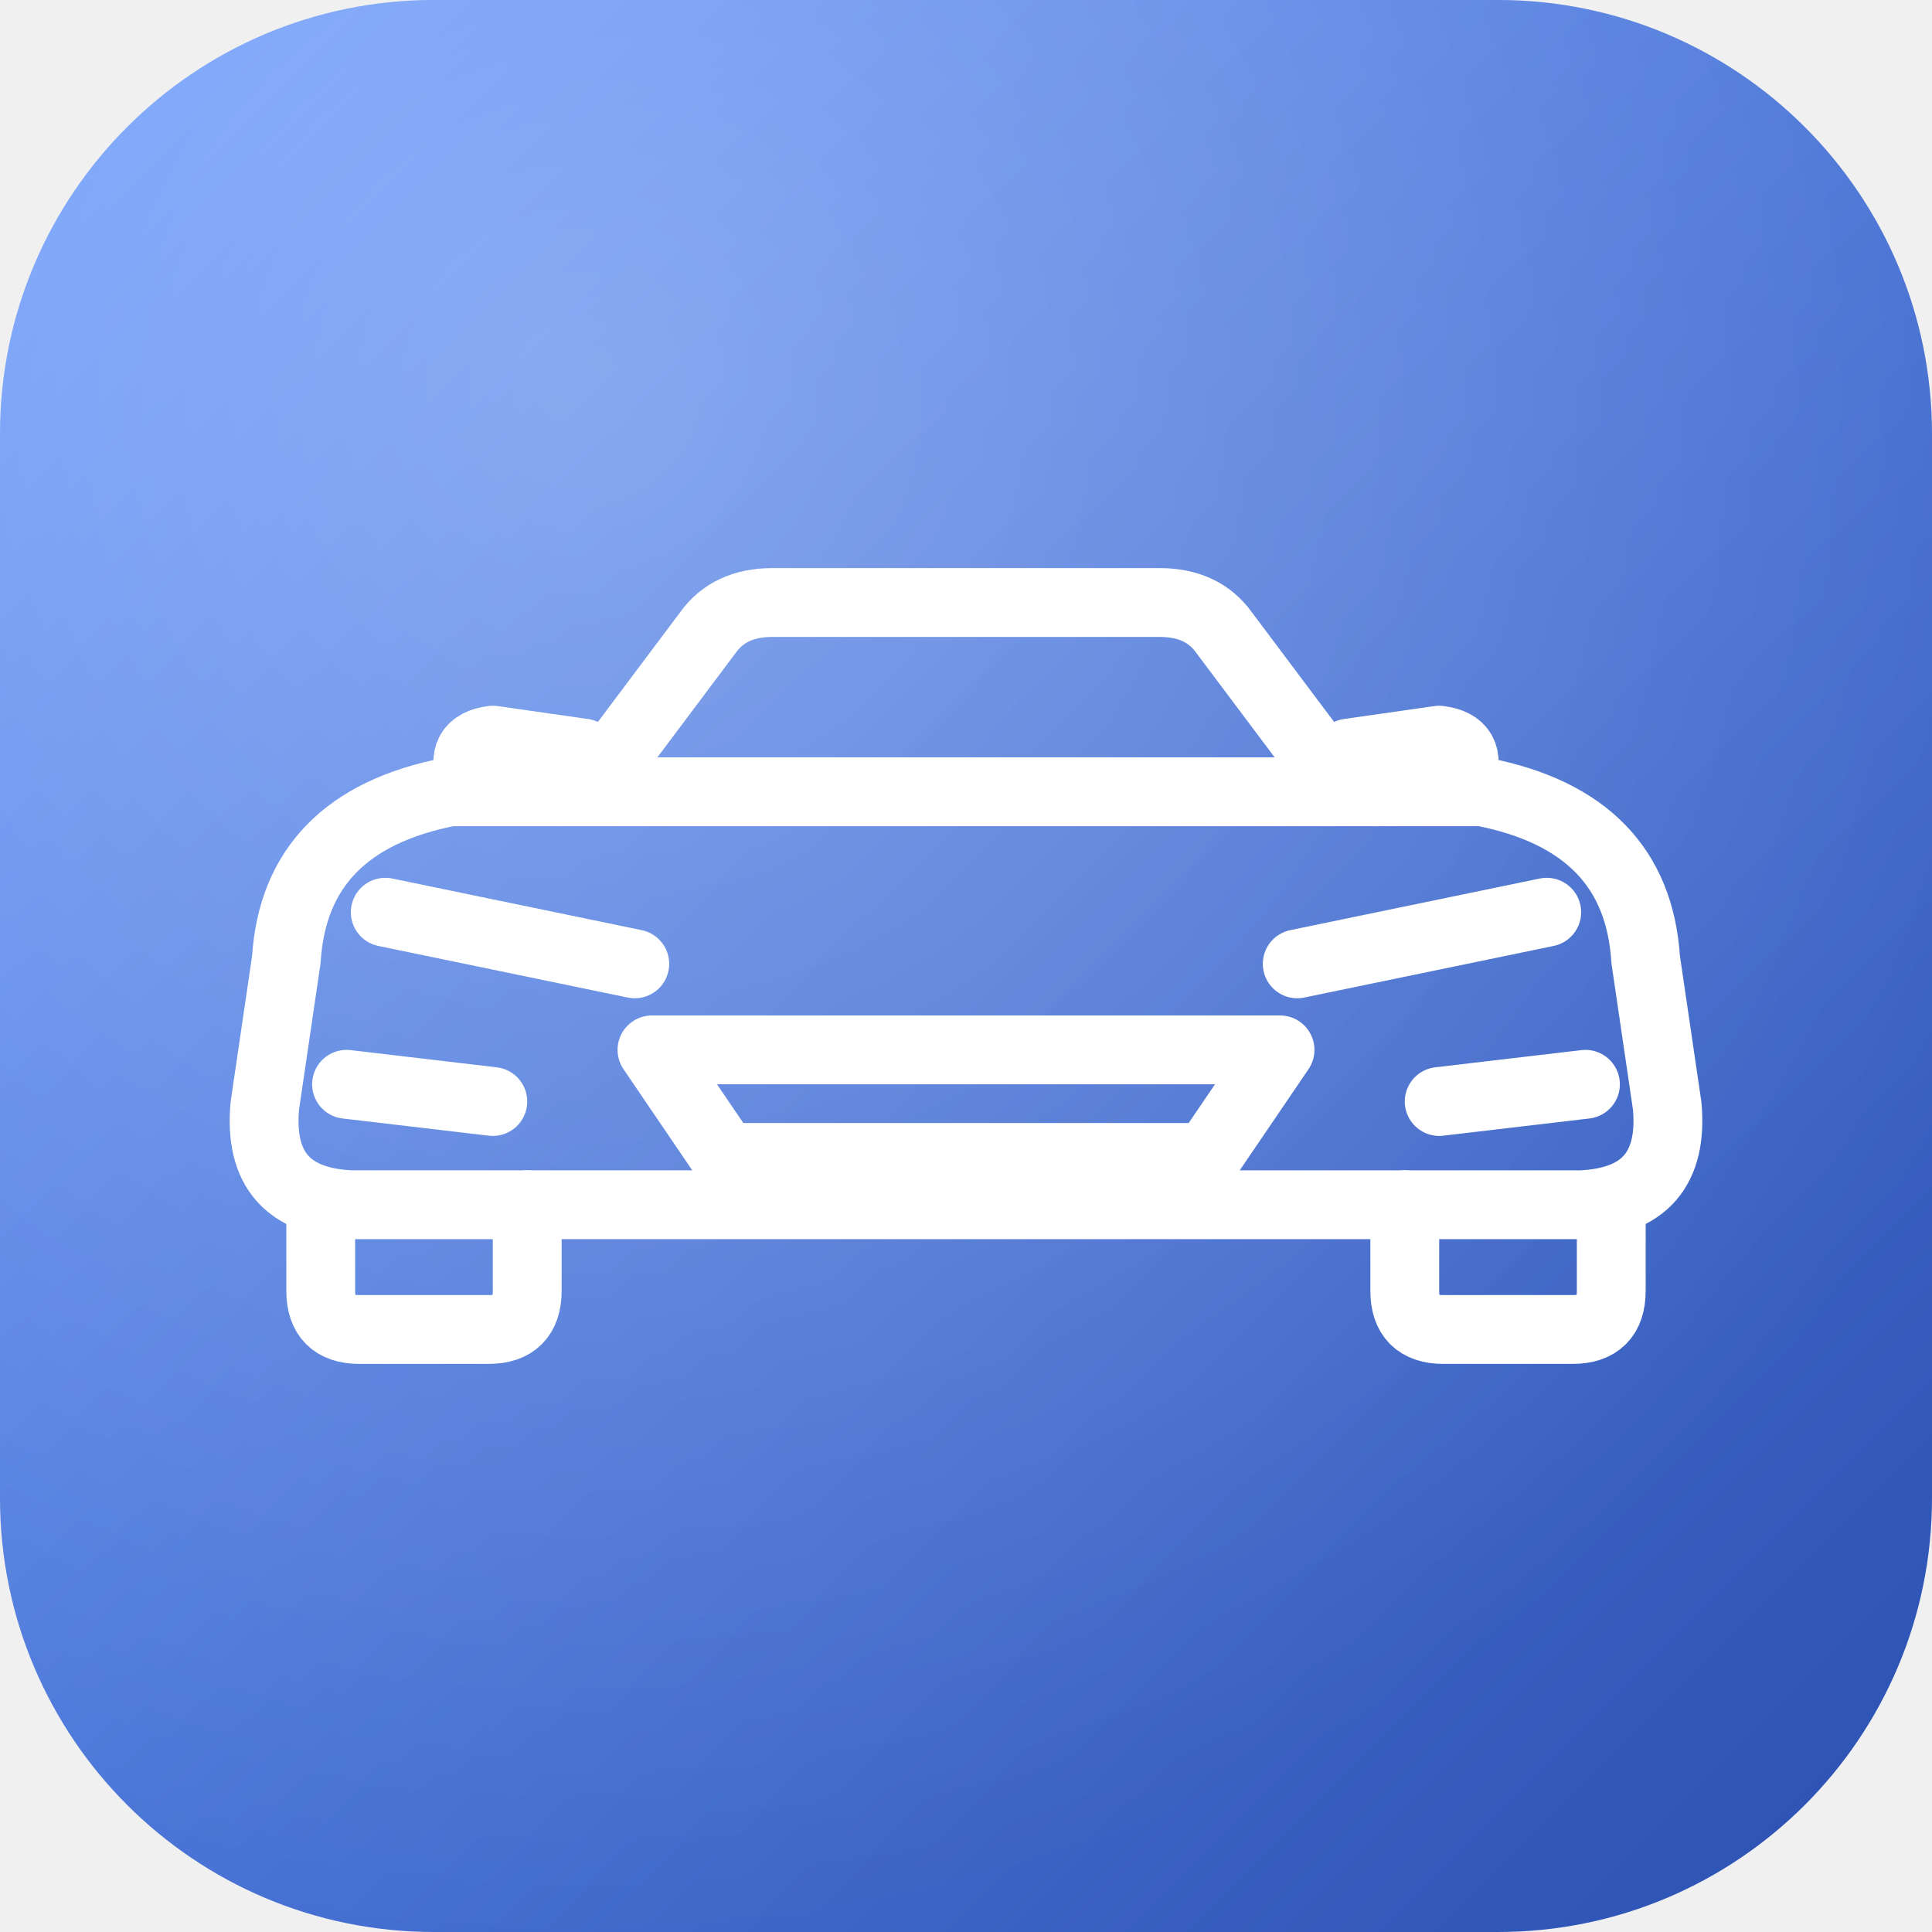
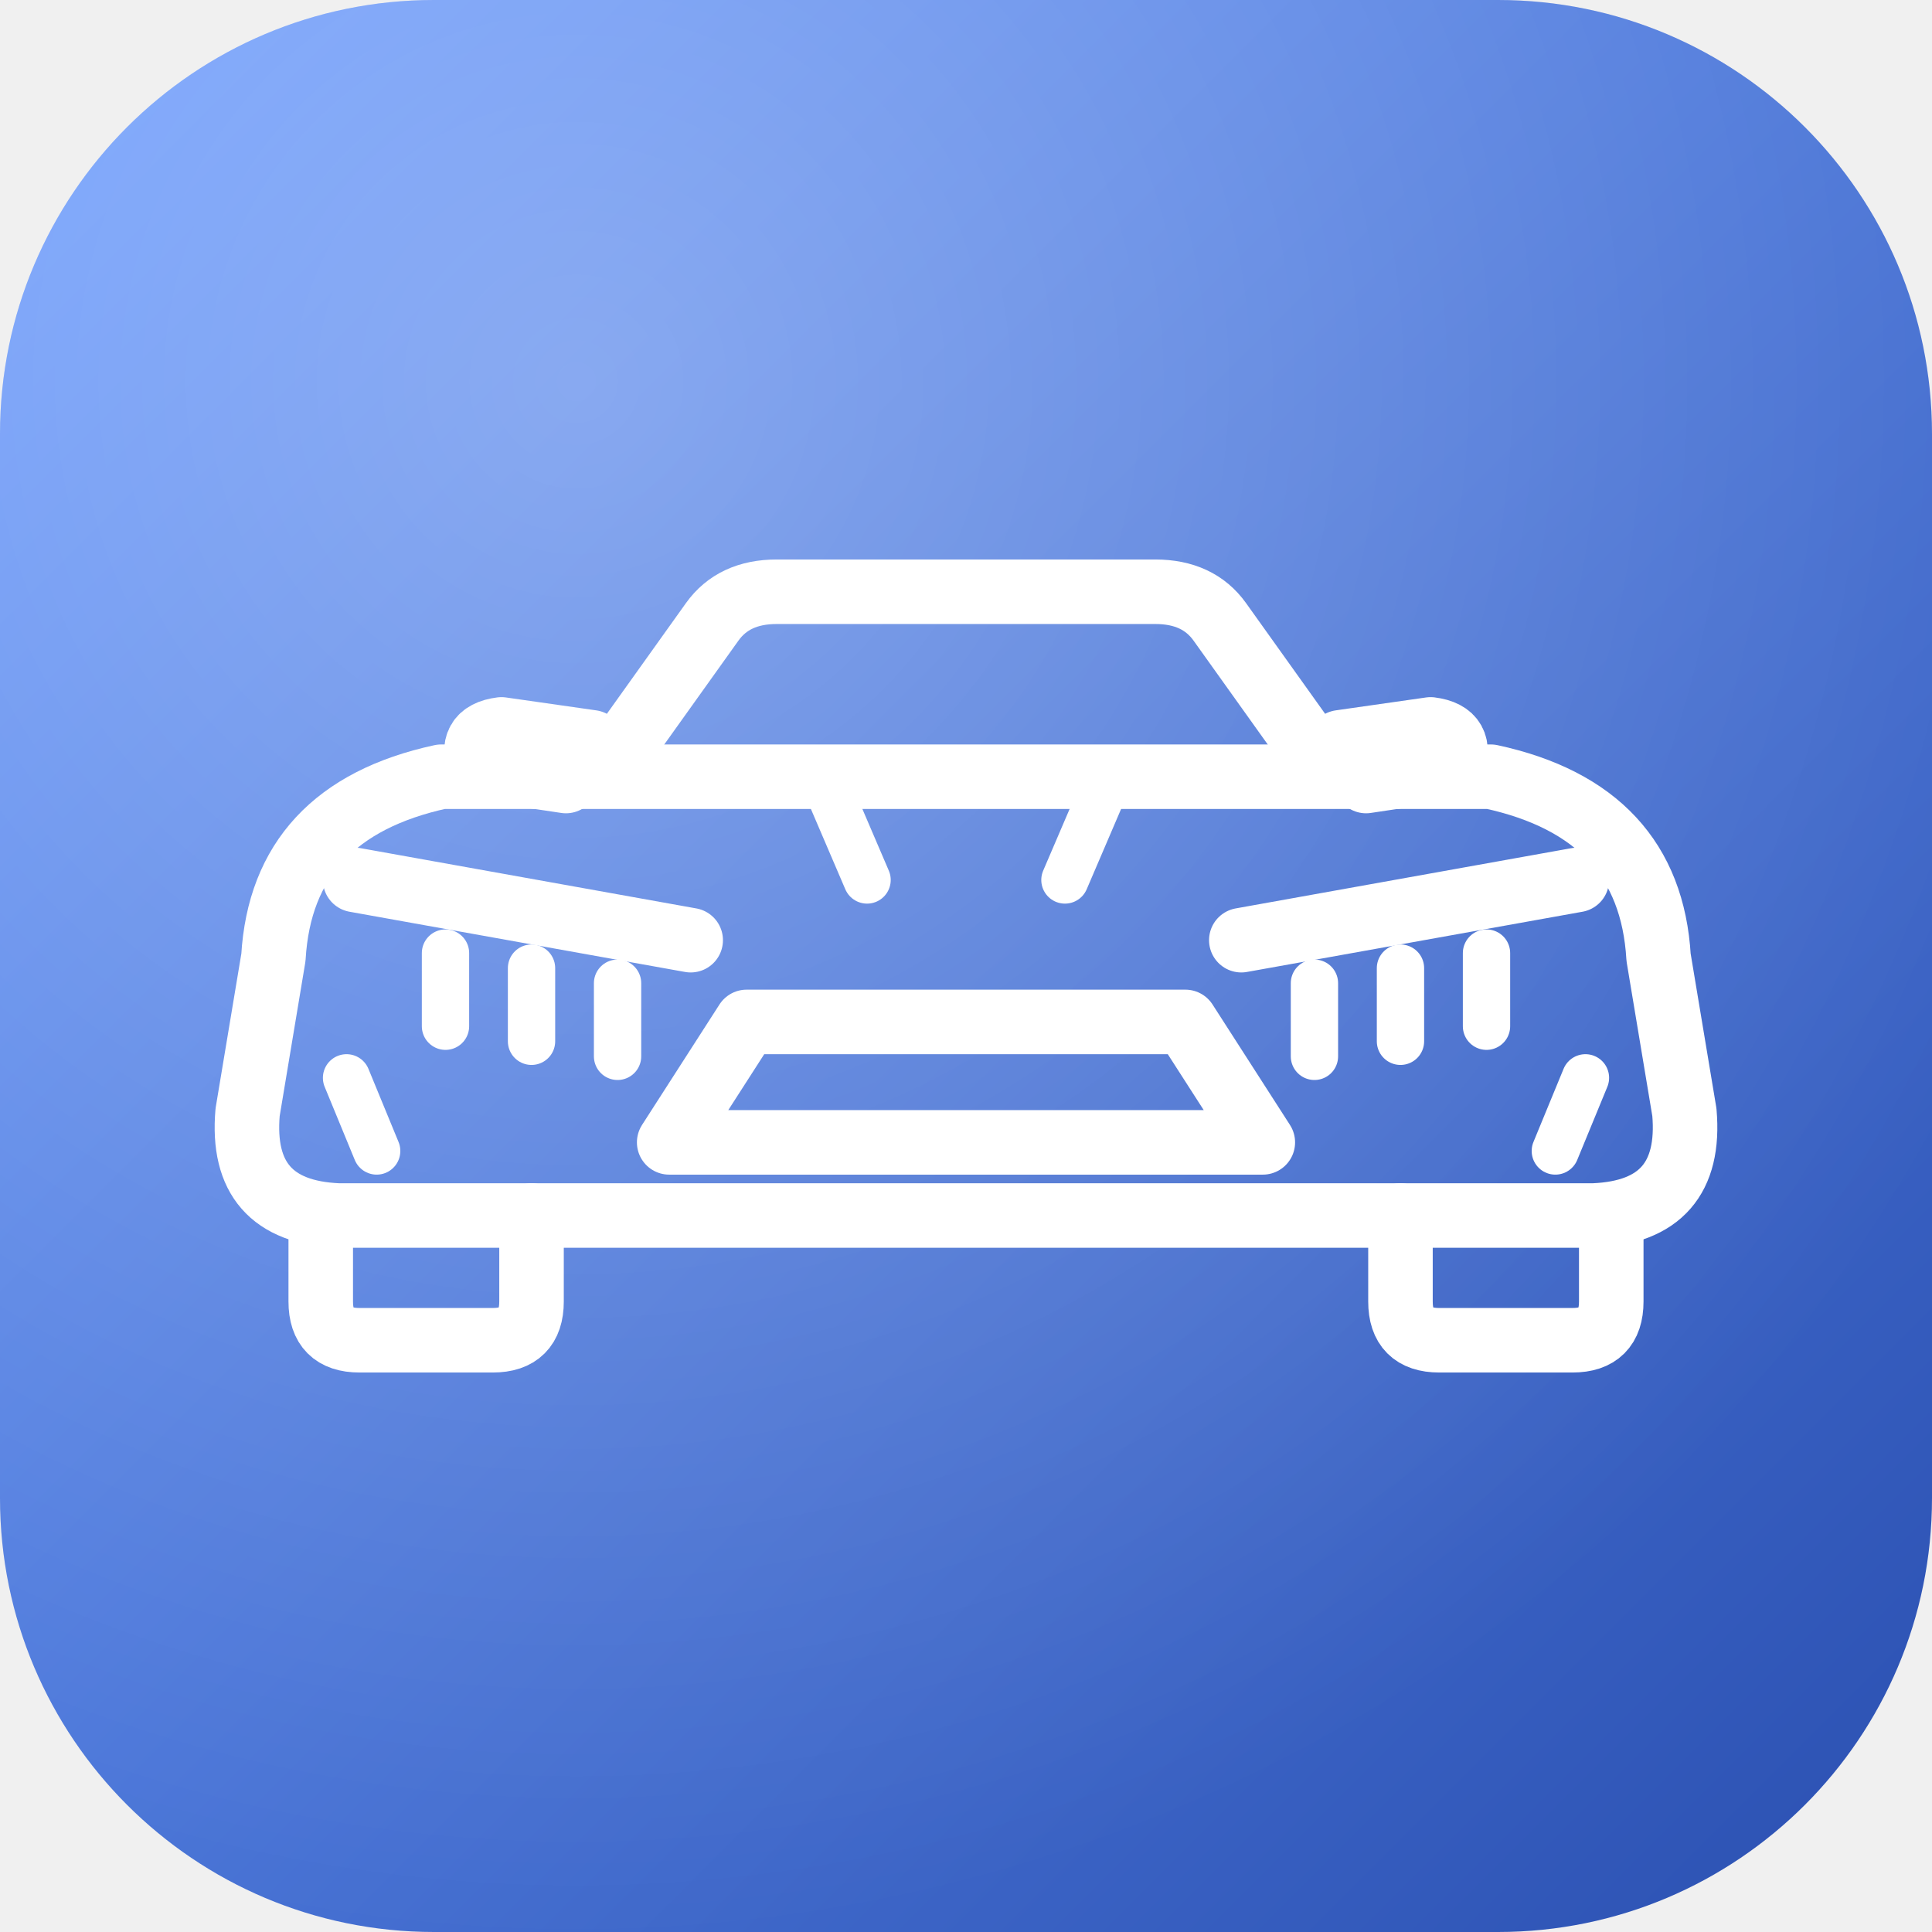
<svg xmlns="http://www.w3.org/2000/svg" width="1024" height="1024" viewBox="0 0 1024 1024">
  <defs>
    <linearGradient id="bg" x1="0" y1="0" x2="1" y2="1">
      <stop offset="0" stop-color="#6A9BFF" />
      <stop offset="1" stop-color="#2A4FB0" />
    </linearGradient>
    <radialGradient id="glow" cx="0.3" cy="0.2" r="0.8">
      <stop offset="0" stop-color="#FFFFFF" stop-opacity="0.28" />
      <stop offset="1" stop-color="#FFFFFF" stop-opacity="0" />
    </radialGradient>
  </defs>
  <rect width="1024" height="1024" rx="230" fill="url(#bg)" />
  <rect width="1024" height="1024" rx="230" fill="url(#glow)" />
-   <g transform="translate(512 512) scale(1.14) translate(-512 -551)">
-     <g fill="none" stroke="#FFFFFF" stroke-width="32" stroke-linecap="round" stroke-linejoin="round">
-       <path d="M338 468 L392 396 Q402 382 422 382 H602 Q622 382 632 396 L686 468" />
-       <path d="M334 452 L292 446 Q276 448 282 464 L322 470" />
-       <path d="M690 452 L732 446 Q748 448 742 464 L702 470" />
-       <path d="M196 548 Q200 484 272 470 H752 Q824 484 828 548 L838 616 Q842 660 798 662 H226 Q182 660 186 616 Z" />
-       <path d="M242 526 L358 550" />
-       <path d="M782 526 L666 550" />
-       <path d="M366 590 H658 L624 640 H400 Z" />
-       <path d="M224 606 L292 614" />
-       <path d="M800 606 L732 614" />
-       <path d="M212 662 V702 Q212 720 230 720 H290 Q308 720 308 702 V662" />
-       <path d="M716 662 V702 Q716 720 734 720 H794 Q812 720 812 702 V662" />
+   <g transform="translate(512 512) scale(1.14) translate(-512 -552)">
+     <g fill="none" stroke="#FFFFFF" stroke-width="30" stroke-linecap="round" stroke-linejoin="round">
+       <path d="M344 462 L394 392 Q404 378 424 378 H600 Q620 378 630 392 L680 462" />
+       <path d="M338 448 L296 442 Q280 444 286 460 L326 466" />
+       <path d="M686 448 L728 442 Q744 444 738 460 L698 466" />
+       <path d="M190 548 Q194 480 268 464 H756 Q830 480 834 548 L846 620 Q850 666 804 668 H220 Q174 666 178 620 Z" />
+       <path d="M228 512 L384 540" />
+       <path d="M796 512 L640 540" />
+       <path d="M410 578 H614 L650 634 H374 Z" />
+       <path d="M212 668 V708 Q212 726 230 726 H292 Q310 726 310 708 V668" />
+       <path d="M714 668 V708 Q714 726 732 726 H794 Q812 726 812 708 V668" />
+     </g>
+     <g fill="none" stroke="#FFFFFF" stroke-width="22" stroke-linecap="round">
+       <path d="M270 546 V580" />
+       <path d="M310 553 V587" />
+       <path d="M350 560 V594" />
+       <path d="M754 546 V580" />
+       <path d="M714 553 V587" />
+       <path d="M674 560 V594" />
+       <path d="M448 470 L466 512" />
+       <path d="M576 470 L558 512" />
+       <path d="M224 604 L238 638" />
+       <path d="M800 604 L786 638" />
    </g>
  </g>
</svg>
